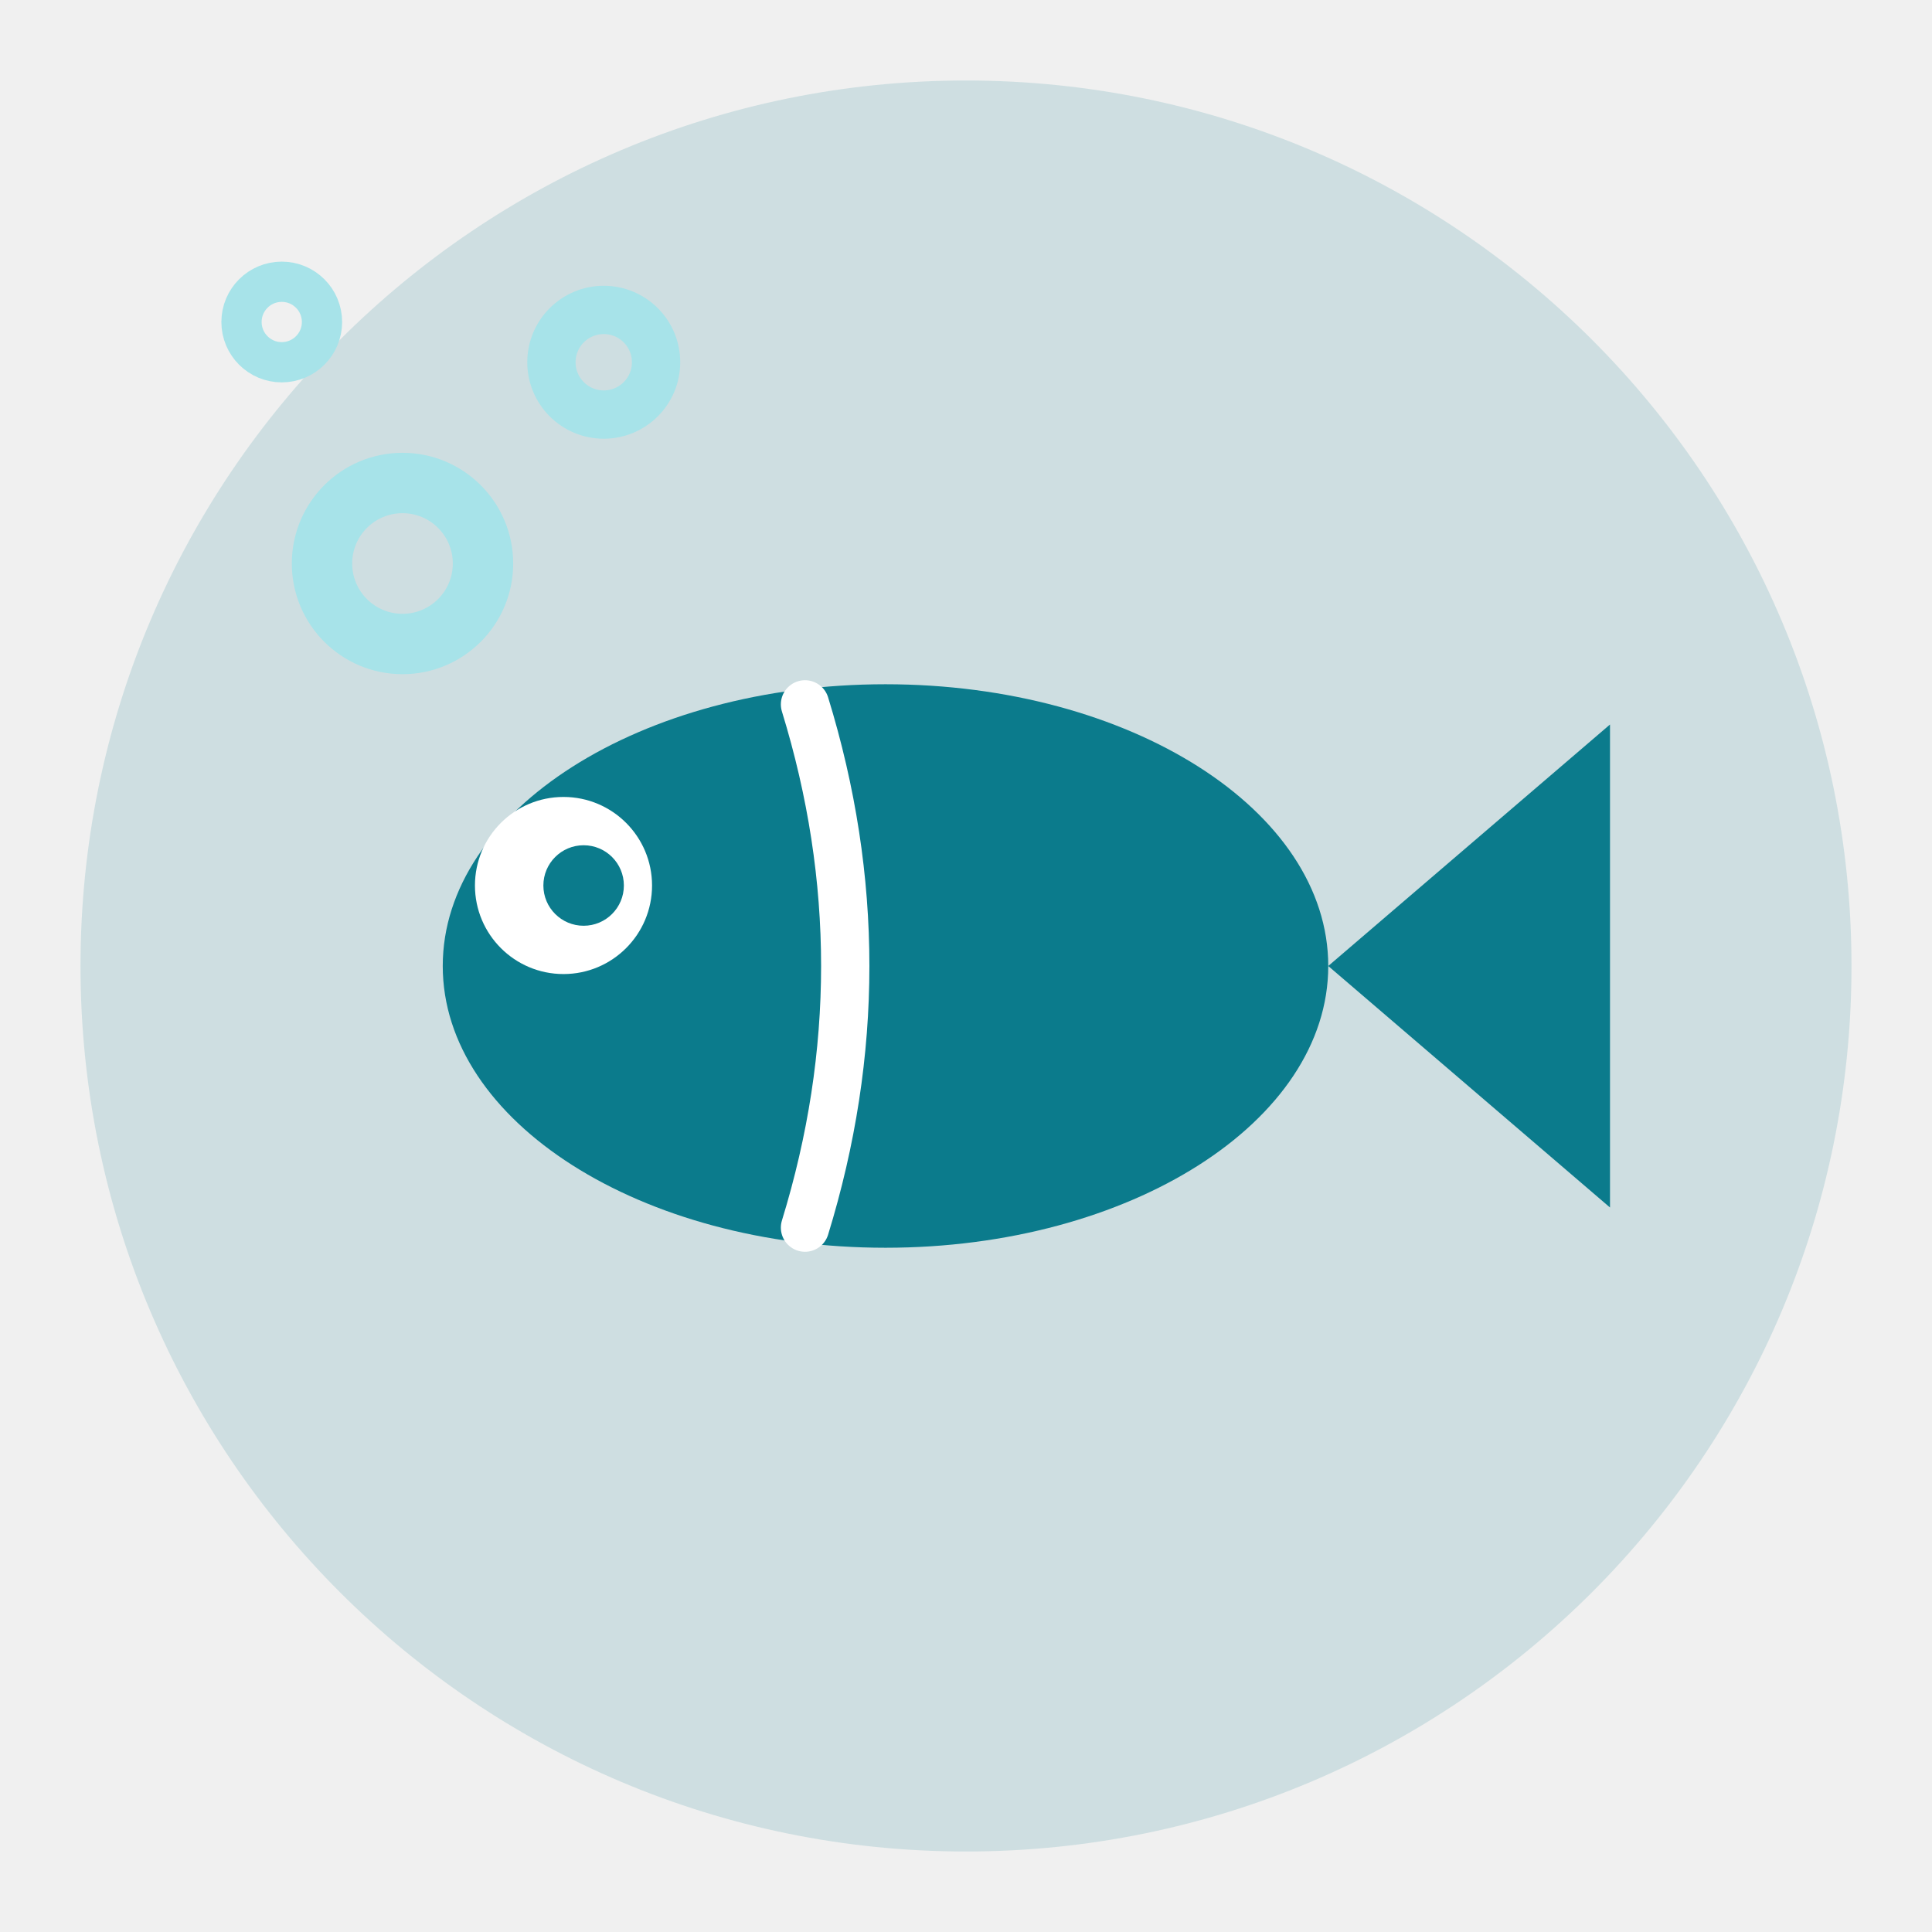
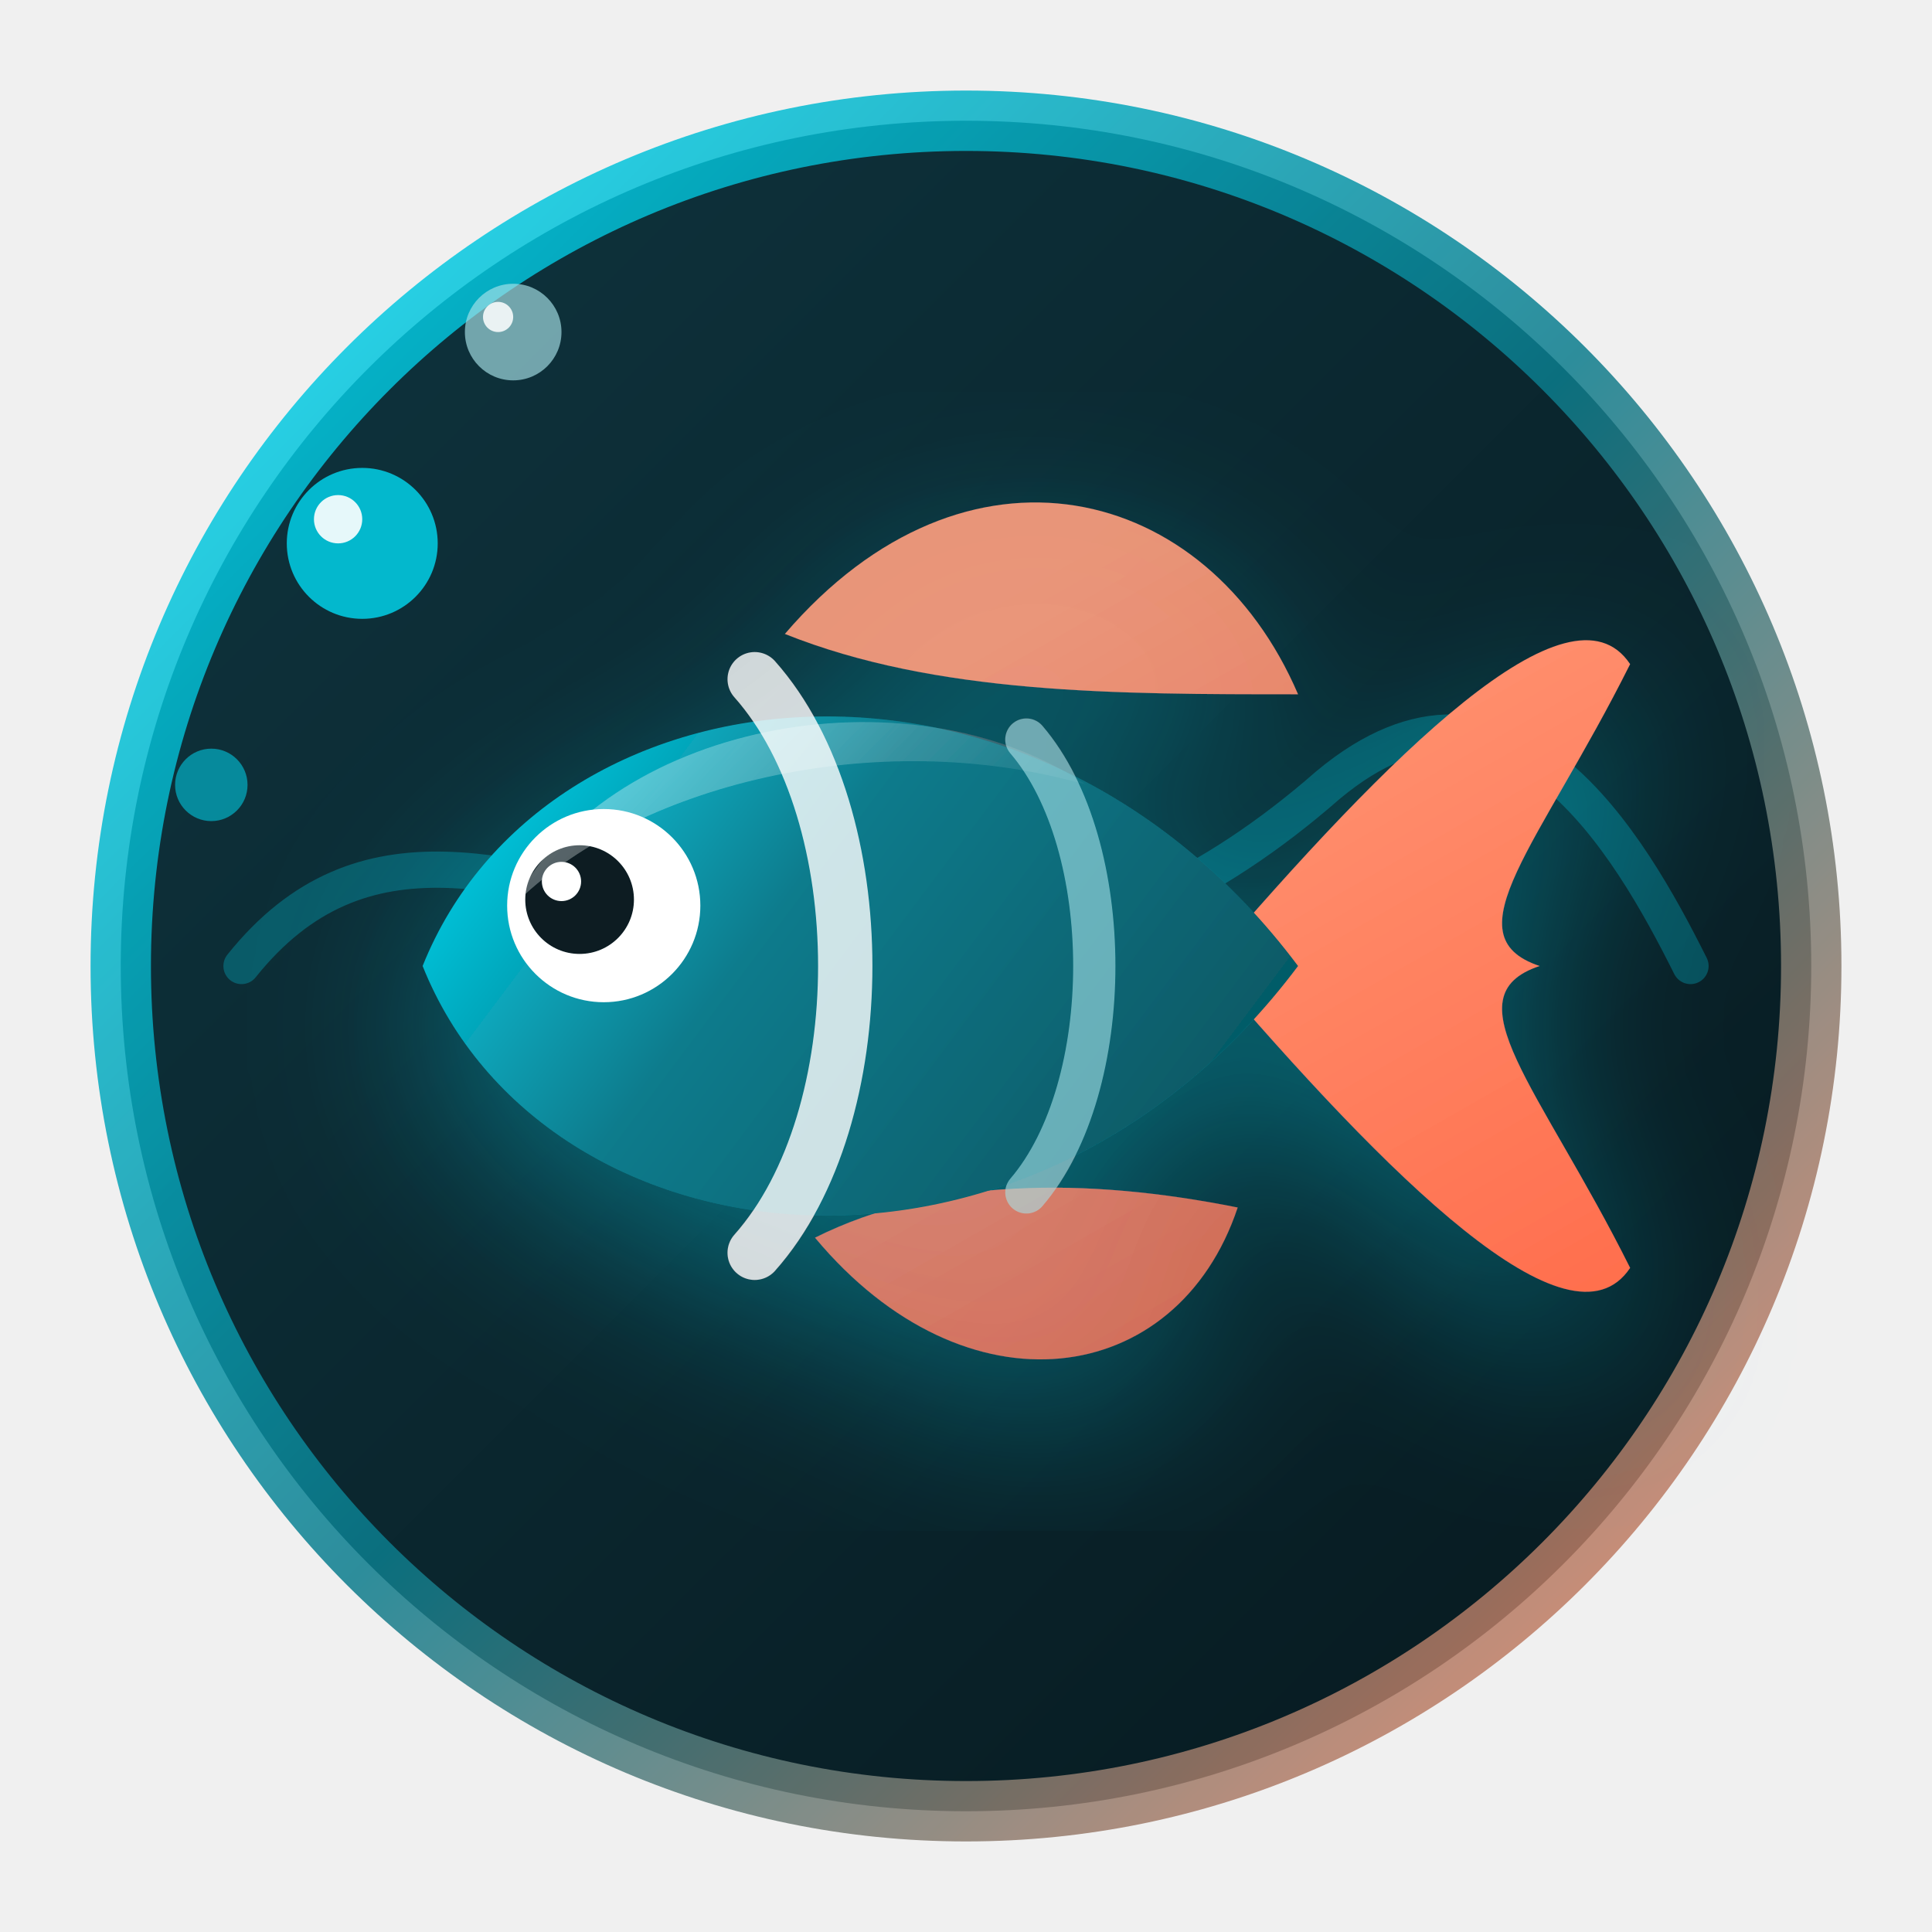
- <svg xmlns="http://www.w3.org/2000/svg" viewBox="0 0 48 48" fill="none">
-   <circle cx="24" cy="24" r="22" fill="#0B7B8C" opacity="0.15" />
-   <ellipse cx="22" cy="24" rx="11" ry="7" fill="#0B7B8C" />
-   <path d="M33 24 L40 18 L40 30 Z" fill="#0B7B8C" />
-   <circle cx="14" cy="22" r="2.2" fill="white" />
-   <circle cx="14.5" cy="22" r="1" fill="#0B7B8C" />
-   <path d="M20 17.5 Q22 24 20 30.5" stroke="white" stroke-width="1.2" fill="none" stroke-linecap="round" />
-   <circle cx="10" cy="14" r="2" stroke="#A7E3E9" stroke-width="1.5" fill="none" />
-   <circle cx="15" cy="9" r="1.3" stroke="#A7E3E9" stroke-width="1.2" fill="none" />
-   <circle cx="7" cy="8" r="1" stroke="#A7E3E9" stroke-width="1" fill="none" />
+ <svg xmlns="http://www.w3.org/2000/svg" viewBox="0 0 64 64" fill="none">
+   <defs>
+     <linearGradient id="bgGrad" x1="8" y1="8" x2="56" y2="56" gradientUnits="userSpaceOnUse">
+       <stop offset="0%" stop-color="#0E333D" />
+       <stop offset="100%" stop-color="#071A20" />
+     </linearGradient>
+     <linearGradient id="ringGrad" x1="4" y1="4" x2="60" y2="60" gradientUnits="userSpaceOnUse">
+       <stop offset="0%" stop-color="#00E5FF" />
+       <stop offset="50%" stop-color="#0B7B8C" />
+       <stop offset="100%" stop-color="#FF7B54" />
+     </linearGradient>
+     <linearGradient id="fishGrad" x1="16" y1="20" x2="48" y2="44" gradientUnits="userSpaceOnUse">
+       <stop offset="0%" stop-color="#00E5FF" />
+       <stop offset="35%" stop-color="#0B7B8C" />
+       <stop offset="75%" stop-color="#065864" />
+       <stop offset="100%" stop-color="#FF7B54" />
+     </linearGradient>
+     <linearGradient id="finGrad" x1="36" y1="18" x2="52" y2="46" gradientUnits="userSpaceOnUse">
+       <stop offset="0%" stop-color="#FF9E7D" />
+       <stop offset="100%" stop-color="#FF6B4A" />
+     </linearGradient>
+     <linearGradient id="shineGrad" x1="18" y1="14" x2="34" y2="30" gradientUnits="userSpaceOnUse">
+       <stop offset="0%" stop-color="#FFFFFF" stop-opacity="0.6" />
+       <stop offset="100%" stop-color="#FFFFFF" stop-opacity="0" />
+     </linearGradient>
+     <filter id="logoGlow" x="-20%" y="-20%" width="140%" height="140%">
+       <feDropShadow dx="0" dy="2" stdDeviation="3" flood-color="#00E5FF" flood-opacity="0.35" />
+     </filter>
+   </defs>
+   <circle cx="32" cy="32" r="28" fill="url(#bgGrad)" />
+   <circle cx="32" cy="32" r="28" stroke="url(#ringGrad)" stroke-width="2" opacity="0.85" />
+   <path d="M8 32 C 16 22, 28 40, 44 26 C 50 21, 54 28, 56 32" stroke="#00E5FF" stroke-width="1.2" stroke-linecap="round" opacity="0.25" fill="none" />
+   <g filter="url(#logoGlow)">
+     <path d="M26 21 C 32 14, 40 16, 43 23 C 37 23, 31 23, 26 21 Z" fill="url(#finGrad)" opacity="0.9" />
+     <path d="M27 41 C 32 47, 39 46, 41 40 C 36 39, 31 39, 27 41 Z" fill="url(#finGrad)" opacity="0.8" />
+     <path d="M40 32 C 46 25, 52 19, 54 22 C 51 28, 48 31, 51 32 C 48 33, 51 36, 54 42 C 52 45, 46 39, 40 32 Z" fill="url(#finGrad)" />
+     <path d="M14 32 C 18 22, 34 20, 43 32 C 34 44, 18 42, 14 32 Z" fill="url(#fishGrad)" />
+     <path d="M25 22.5 C 29 27, 29 37, 25 41.5" stroke="#FFFFFF" stroke-width="1.8" stroke-linecap="round" opacity="0.8" fill="none" />
+     <path d="M34 24.5 C 37 28, 37 36, 34 39.5" stroke="#A7E3E9" stroke-width="1.4" stroke-linecap="round" opacity="0.6" fill="none" />
+     <circle cx="20" cy="30" r="3.2" fill="#FFFFFF" />
+     <circle cx="19.2" cy="29.8" r="1.8" fill="#071A20" />
+     <circle cx="18.6" cy="29.2" r="0.65" fill="#FFFFFF" />
+     <path d="M17 30 C 20 24, 30 22, 36 26 C 29 24, 21 26, 17 30 Z" fill="url(#shineGrad)" />
+   </g>
+   <circle cx="12" cy="18" r="2.5" fill="#00E5FF" opacity="0.75" />
+   <circle cx="11.2" cy="17.2" r="0.8" fill="#FFFFFF" opacity="0.9" />
+   <circle cx="17" cy="11" r="1.6" fill="#A7E3E9" opacity="0.65" />
+   <circle cx="16.5" cy="10.5" r="0.5" fill="#FFFFFF" opacity="0.85" />
+   <circle cx="7" cy="26" r="1.2" fill="#00E5FF" opacity="0.5" />
</svg>
